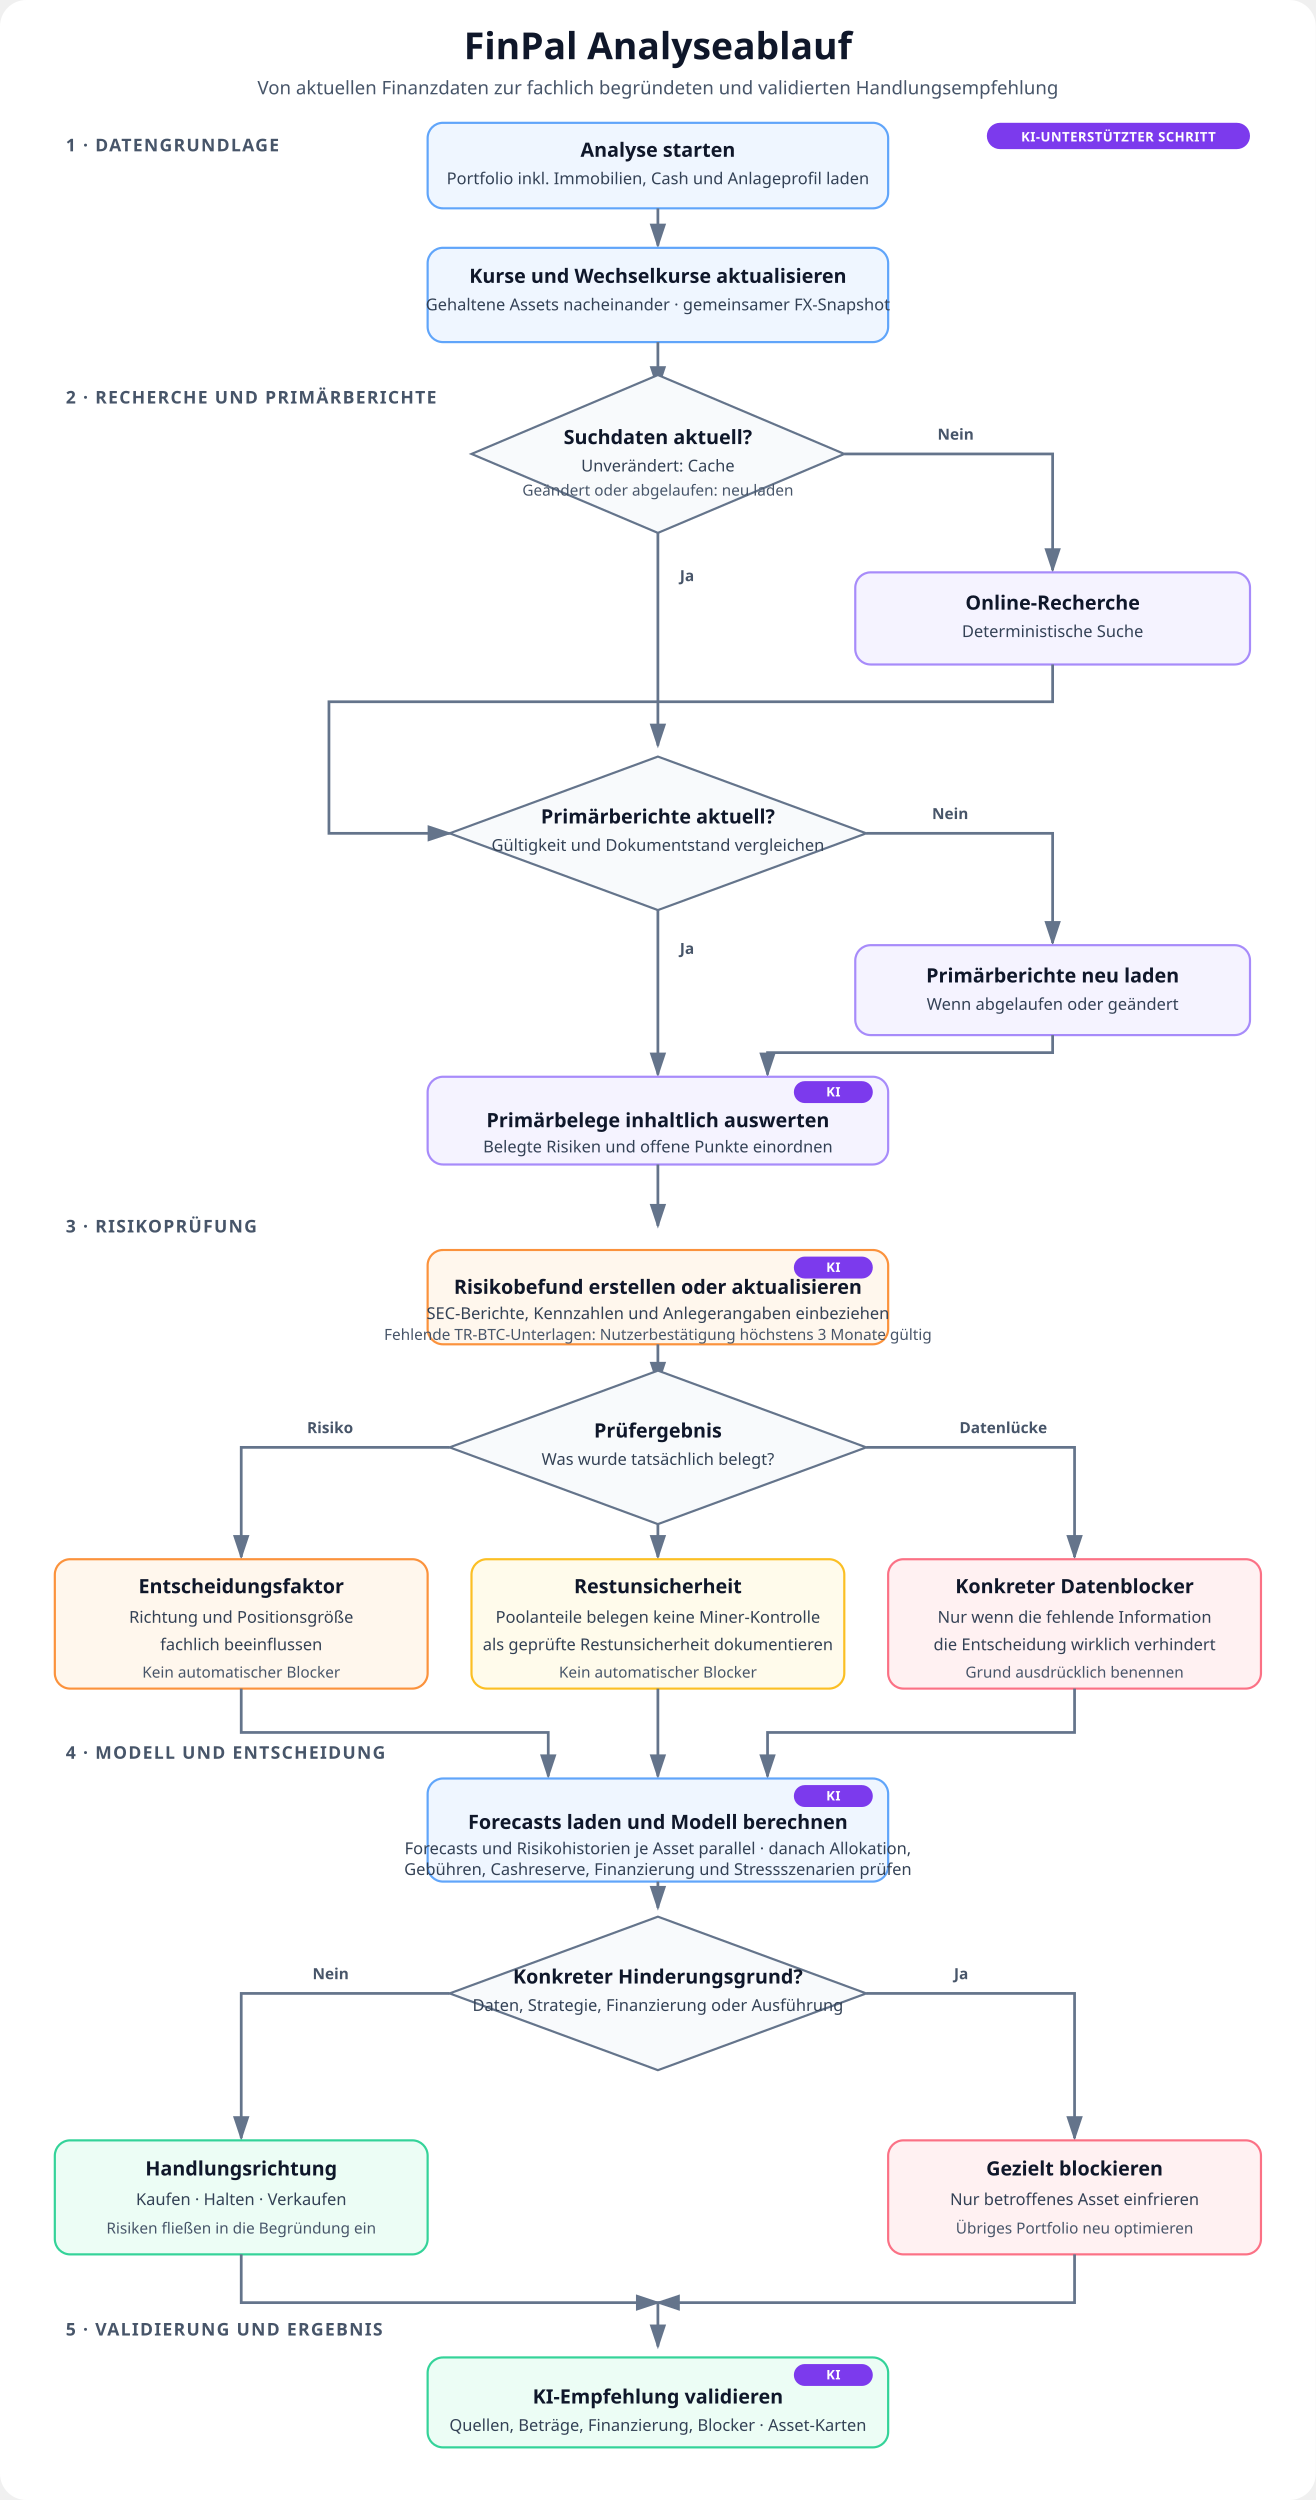
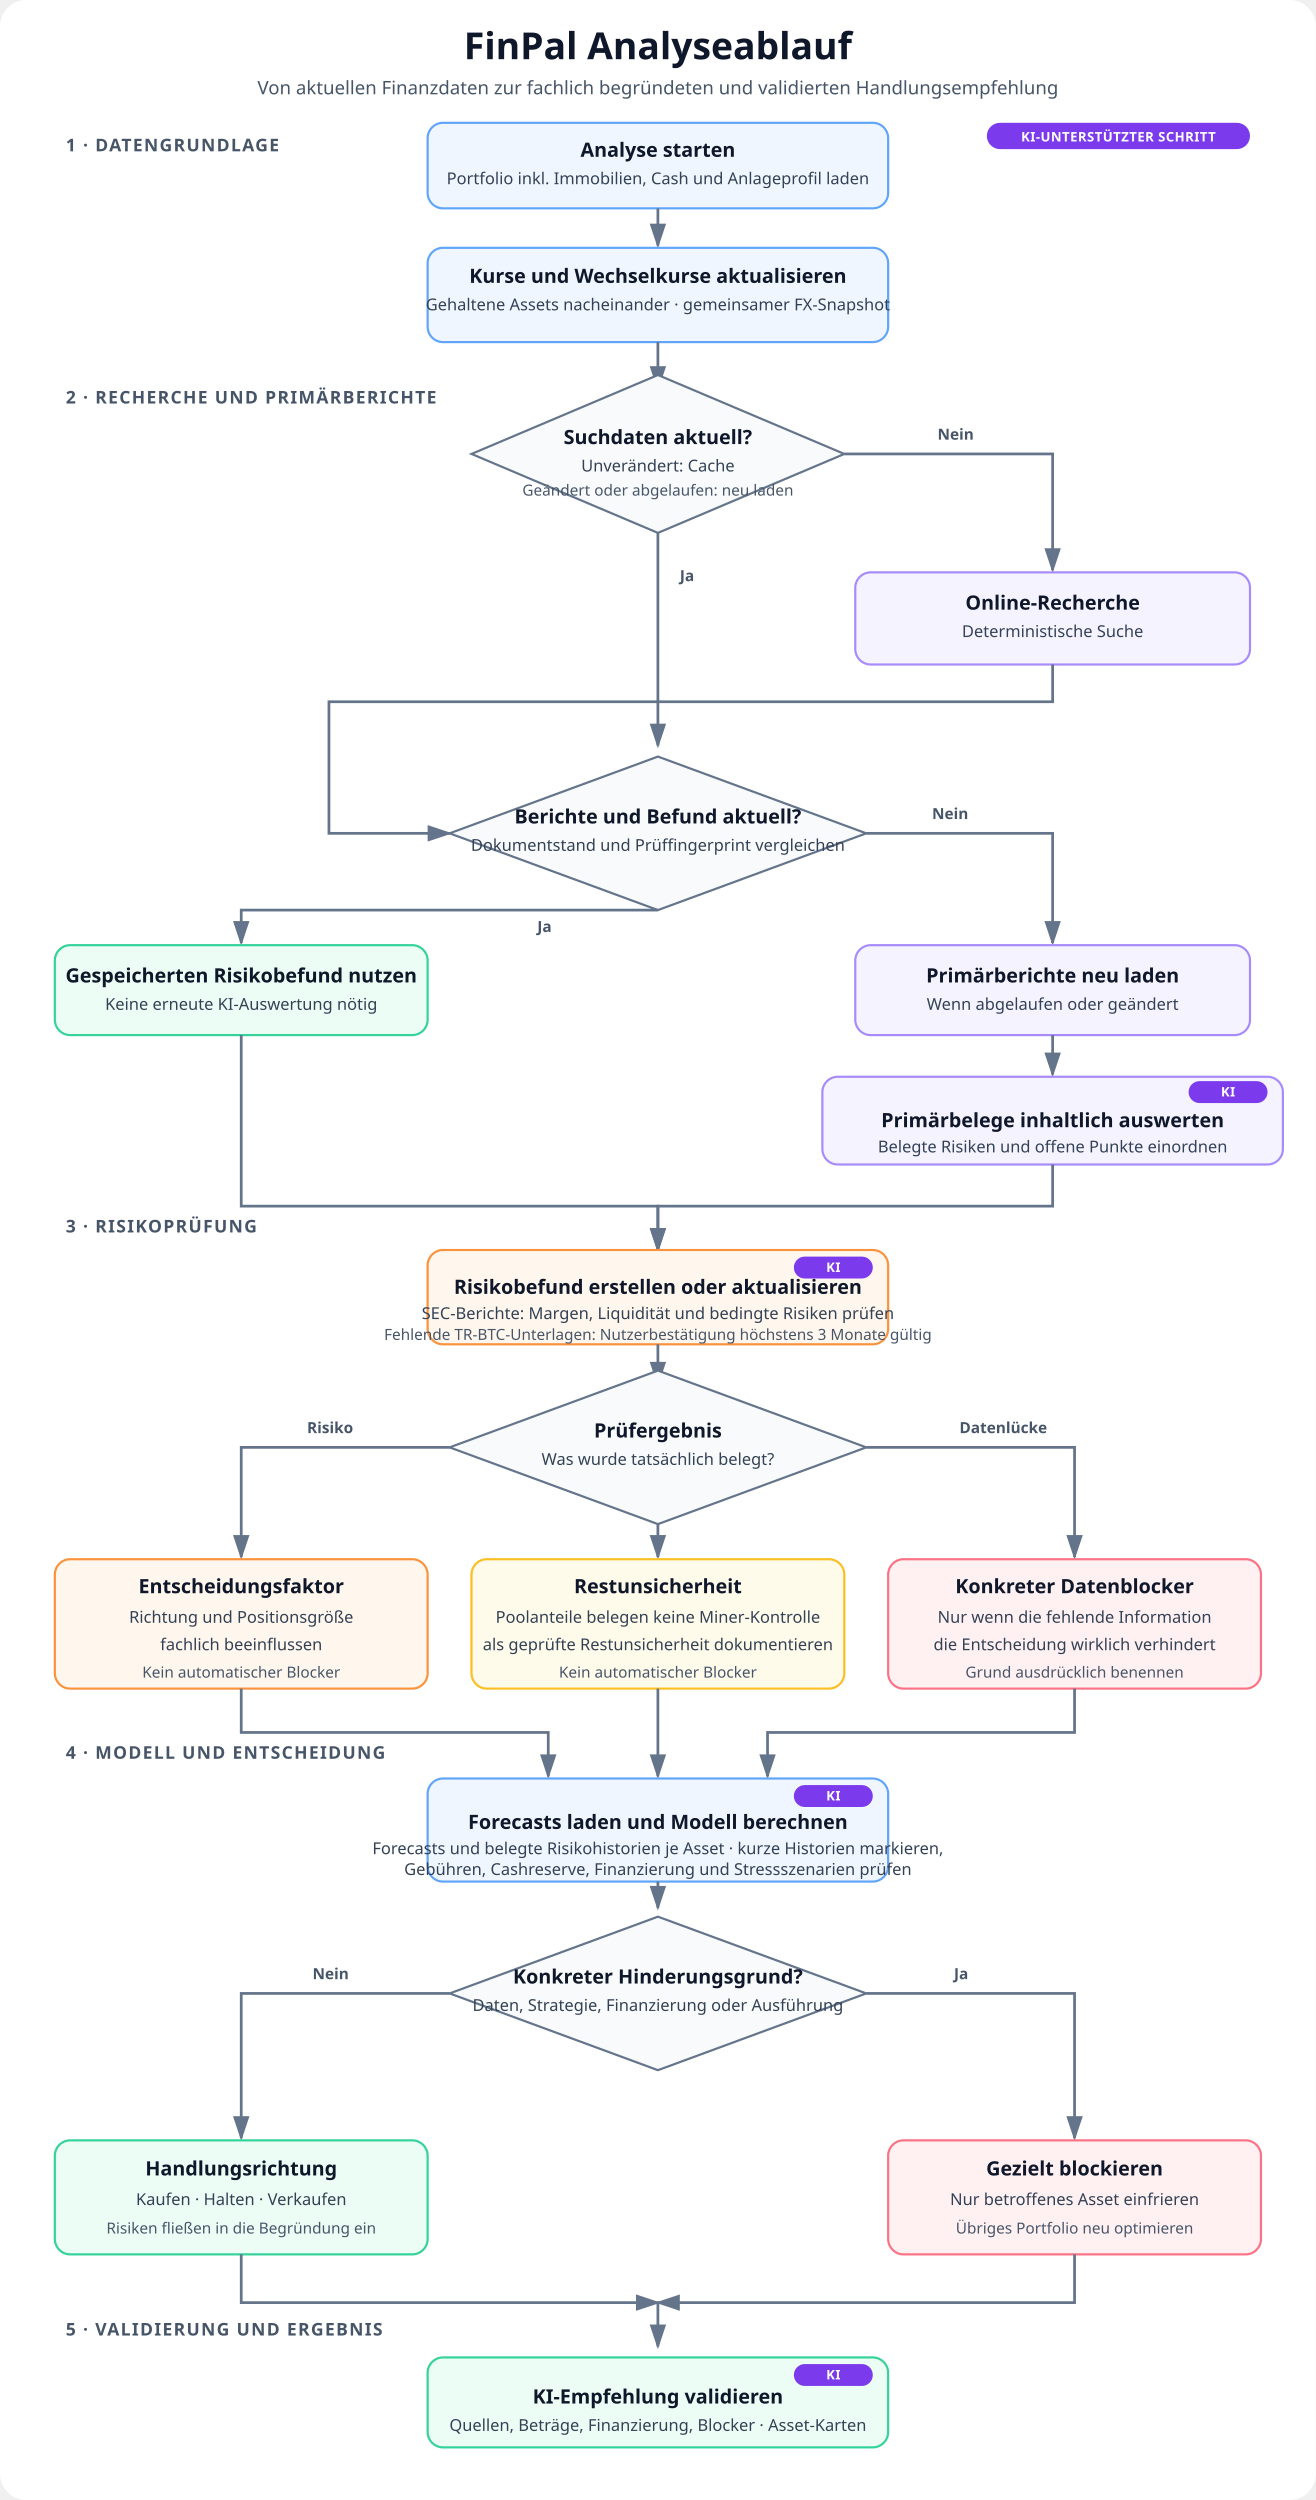
<svg xmlns="http://www.w3.org/2000/svg" width="1200" height="2280" viewBox="0 0 1200 2280" role="img" aria-labelledby="title description">
  <defs>
    <marker id="arrow" markerWidth="10" markerHeight="10" refX="8" refY="3" orient="auto" markerUnits="strokeWidth">
      <path d="M0,0 L0,6 L9,3 z" fill="#64748b" />
    </marker>
    <style>
      .title { font: 700 34px system-ui, sans-serif; fill: #0f172a; }
      .subtitle { font: 400 17px system-ui, sans-serif; fill: #475569; }
      .section { font: 700 16px system-ui, sans-serif; letter-spacing: 1.2px; fill: #475569; }
      .node-title { font: 700 18px system-ui, sans-serif; fill: #0f172a; }
      .node-text { font: 400 15px system-ui, sans-serif; fill: #334155; }
      .small { font: 400 14px system-ui, sans-serif; fill: #475569; }
      .edge { fill: none; stroke: #64748b; stroke-width: 2.5; marker-end: url(#arrow); }
      .edge-label { font: 700 14px system-ui, sans-serif; fill: #475569; }
      .process { fill: #eff6ff; stroke: #60a5fa; stroke-width: 2; }
      .research { fill: #f5f3ff; stroke: #a78bfa; stroke-width: 2; }
      .risk { fill: #fff7ed; stroke: #fb923c; stroke-width: 2; }
      .positive { fill: #ecfdf5; stroke: #34d399; stroke-width: 2; }
      .warning { fill: #fffbeb; stroke: #fbbf24; stroke-width: 2; }
      .blocker { fill: #fff1f2; stroke: #fb7185; stroke-width: 2; }
      .decision { fill: #f8fafc; stroke: #64748b; stroke-width: 2; }
      .group { fill: none; stroke: #cbd5e1; stroke-width: 2; stroke-dasharray: 7 7; }
      .ai-badge { fill: #7c3aed; }
      .ai-badge-text { font: 700 12px system-ui, sans-serif; fill: #ffffff; letter-spacing: .4px; }
    </style>
  </defs>
  <rect width="1200" height="2280" rx="24" fill="#ffffff" />
  <text x="600" y="54" text-anchor="middle" class="title">FinPal Analyseablauf</text>
  <text x="600" y="86" text-anchor="middle" class="subtitle">Von aktuellen Finanzdaten zur fachlich begründeten und validierten Handlungsempfehlung</text>
  <rect x="900" y="112" width="240" height="24" rx="12" class="ai-badge" />
  <text x="1020" y="129" text-anchor="middle" class="ai-badge-text">KI-UNTERSTÜTZTER SCHRITT</text>
  <text x="60" y="138" class="section">1 · DATENGRUNDLAGE</text>
  <rect x="390" y="112" width="420" height="78" rx="14" class="process" />
  <text x="600" y="143" text-anchor="middle" class="node-title">Analyse starten</text>
  <text x="600" y="168" text-anchor="middle" class="node-text">Portfolio inkl. Immobilien, Cash und Anlageprofil laden</text>
  <path d="M600 190 V224" class="edge" />
  <rect x="390" y="226" width="420" height="86" rx="14" class="process" />
  <text x="600" y="258" text-anchor="middle" class="node-title">Kurse und Wechselkurse aktualisieren</text>
  <text x="600" y="283" text-anchor="middle" class="node-text">Gehaltene Assets nacheinander · gemeinsamer FX-Snapshot</text>
  <path d="M600 312 V354" class="edge" />
  <text x="60" y="368" class="section">2 · RECHERCHE UND PRIMÄRBERICHTE</text>
  <polygon points="600,342 770,414 600,486 430,414" class="decision" />
  <text x="600" y="405" text-anchor="middle" class="node-title">Suchdaten aktuell?</text>
  <text x="600" y="430" text-anchor="middle" class="node-text">Unverändert: Cache</text>
  <text x="600" y="452" text-anchor="middle" class="small">Geändert oder abgelaufen: neu laden</text>
  <path d="M770 414 H960 V520" class="edge" />
  <text x="855" y="401" class="edge-label">Nein</text>
  <rect x="780" y="522" width="360" height="84" rx="14" class="research" />
  <text x="960" y="556" text-anchor="middle" class="node-title">Online-Recherche</text>
  <text x="960" y="581" text-anchor="middle" class="node-text">Deterministische Suche</text>
  <path d="M600 486 V680" class="edge" />
  <text x="620" y="530" class="edge-label">Ja</text>
  <path d="M960 606 V640 H300 V760 H410" class="edge" />
  <polygon points="600,690 790,760 600,830 410,760" class="decision" />
-   <text x="600" y="751" text-anchor="middle" class="node-title">Primärberichte aktuell?</text>
-   <text x="600" y="776" text-anchor="middle" class="node-text">Gültigkeit und Dokumentstand vergleichen</text>
-   <path d="M600 830 V980" class="edge" />
-   <text x="620" y="870" class="edge-label">Ja</text>
+   <text x="600" y="751" text-anchor="middle" class="node-title">Berichte und Befund aktuell?</text>
+   <text x="600" y="776" text-anchor="middle" class="node-text">Dokumentstand und Prüffingerprint vergleichen</text>
+   <path d="M600 830 H220 V860" class="edge" />
+   <text x="490" y="850" class="edge-label">Ja</text>
+   <rect x="50" y="862" width="340" height="82" rx="14" class="positive" />
+   <text x="220" y="896" text-anchor="middle" class="node-title">Gespeicherten Risikobefund nutzen</text>
+   <text x="220" y="921" text-anchor="middle" class="node-text">Keine erneute KI-Auswertung nötig</text>
+   <path d="M220 944 V1100 H600 V1140" class="edge" />
  <path d="M790 760 H960 V860" class="edge" />
  <text x="850" y="747" class="edge-label">Nein</text>
  <rect x="780" y="862" width="360" height="82" rx="14" class="research" />
  <text x="960" y="896" text-anchor="middle" class="node-title">Primärberichte neu laden</text>
  <text x="960" y="921" text-anchor="middle" class="node-text">Wenn abgelaufen oder geändert</text>
-   <path d="M960 944 V960 H700 V980" class="edge" />
-   <rect x="390" y="982" width="420" height="80" rx="14" class="research" />
-   <rect x="724" y="986" width="72" height="20" rx="10" class="ai-badge" />
-   <text x="760" y="1000" text-anchor="middle" class="ai-badge-text">KI</text>
-   <text x="600" y="1028" text-anchor="middle" class="node-title">Primärbelege inhaltlich auswerten</text>
-   <text x="600" y="1051" text-anchor="middle" class="node-text">Belegte Risiken und offene Punkte einordnen</text>
-   <path d="M600 1062 V1118" class="edge" />
+   <path d="M960 944 V980" class="edge" />
+   <rect x="750" y="982" width="420" height="80" rx="14" class="research" />
+   <rect x="1084" y="986" width="72" height="20" rx="10" class="ai-badge" />
+   <text x="1120" y="1000" text-anchor="middle" class="ai-badge-text">KI</text>
+   <text x="960" y="1028" text-anchor="middle" class="node-title">Primärbelege inhaltlich auswerten</text>
+   <text x="960" y="1051" text-anchor="middle" class="node-text">Belegte Risiken und offene Punkte einordnen</text>
+   <path d="M960 1062 V1100 H600 V1140" class="edge" />
  <text x="60" y="1124" class="section">3 · RISIKOPRÜFUNG</text>
  <rect x="390" y="1140" width="420" height="86" rx="14" class="risk" />
  <rect x="724" y="1146" width="72" height="20" rx="10" class="ai-badge" />
  <text x="760" y="1160" text-anchor="middle" class="ai-badge-text">KI</text>
  <text x="600" y="1180" text-anchor="middle" class="node-title">Risikobefund erstellen oder aktualisieren</text>
-   <text x="600" y="1203" text-anchor="middle" class="node-text">SEC-Berichte, Kennzahlen und Anlegerangaben einbeziehen</text>
+   <text x="600" y="1203" text-anchor="middle" class="node-text">SEC-Berichte: Margen, Liquidität und bedingte Risiken prüfen</text>
  <text x="600" y="1222" text-anchor="middle" class="small">Fehlende TR-BTC-Unterlagen: Nutzerbestätigung höchstens 3 Monate gültig</text>
  <path d="M600 1226 V1262" class="edge" />
  <polygon points="600,1250 790,1320 600,1390 410,1320" class="decision" />
  <text x="600" y="1311" text-anchor="middle" class="node-title">Prüfergebnis</text>
  <text x="600" y="1336" text-anchor="middle" class="node-text">Was wurde tatsächlich belegt?</text>
  <path d="M410 1320 H220 V1420" class="edge" />
  <text x="280" y="1307" class="edge-label">Risiko</text>
  <rect x="50" y="1422" width="340" height="118" rx="14" class="risk" />
  <text x="220" y="1453" text-anchor="middle" class="node-title">Entscheidungsfaktor</text>
  <text x="220" y="1480" text-anchor="middle" class="node-text">Richtung und Positionsgröße</text>
  <text x="220" y="1505" text-anchor="middle" class="node-text">fachlich beeinflussen</text>
  <text x="220" y="1530" text-anchor="middle" class="small">Kein automatischer Blocker</text>
  <path d="M600 1390 V1420" class="edge" />
  <rect x="430" y="1422" width="340" height="118" rx="14" class="warning" />
  <text x="600" y="1453" text-anchor="middle" class="node-title">Restunsicherheit</text>
  <text x="600" y="1480" text-anchor="middle" class="node-text">Poolanteile belegen keine Miner-Kontrolle</text>
  <text x="600" y="1505" text-anchor="middle" class="node-text">als geprüfte Restunsicherheit dokumentieren</text>
  <text x="600" y="1530" text-anchor="middle" class="small">Kein automatischer Blocker</text>
  <path d="M790 1320 H980 V1420" class="edge" />
  <text x="875" y="1307" class="edge-label">Datenlücke</text>
  <rect x="810" y="1422" width="340" height="118" rx="14" class="blocker" />
  <text x="980" y="1453" text-anchor="middle" class="node-title">Konkreter Datenblocker</text>
  <text x="980" y="1480" text-anchor="middle" class="node-text">Nur wenn die fehlende Information</text>
  <text x="980" y="1505" text-anchor="middle" class="node-text">die Entscheidung wirklich verhindert</text>
  <text x="980" y="1530" text-anchor="middle" class="small">Grund ausdrücklich benennen</text>
  <path d="M220 1540 V1580 H500 V1620" class="edge" />
  <path d="M600 1540 V1620" class="edge" />
  <path d="M980 1540 V1580 H700 V1620" class="edge" />
  <text x="60" y="1604" class="section">4 · MODELL UND ENTSCHEIDUNG</text>
  <rect x="390" y="1622" width="420" height="94" rx="14" class="process" />
  <rect x="724" y="1628" width="72" height="20" rx="10" class="ai-badge" />
  <text x="760" y="1642" text-anchor="middle" class="ai-badge-text">KI</text>
  <text x="600" y="1668" text-anchor="middle" class="node-title">Forecasts laden und Modell berechnen</text>
-   <text x="600" y="1691" text-anchor="middle" class="node-text">Forecasts und Risikohistorien je Asset parallel · danach Allokation,</text>
+   <text x="600" y="1691" text-anchor="middle" class="node-text">Forecasts und belegte Risikohistorien je Asset · kurze Historien markieren,</text>
  <text x="600" y="1710" text-anchor="middle" class="node-text">Gebühren, Cashreserve, Finanzierung und Stressszenarien prüfen</text>
  <path d="M600 1716 V1740" class="edge" />
  <polygon points="600,1748 790,1818 600,1888 410,1818" class="decision" />
  <text x="600" y="1809" text-anchor="middle" class="node-title">Konkreter Hinderungsgrund?</text>
  <text x="600" y="1834" text-anchor="middle" class="node-text">Daten, Strategie, Finanzierung oder Ausführung</text>
  <path d="M410 1818 H220 V1950" class="edge" />
  <text x="285" y="1805" class="edge-label">Nein</text>
  <rect x="50" y="1952" width="340" height="104" rx="14" class="positive" />
  <text x="220" y="1984" text-anchor="middle" class="node-title">Handlungsrichtung</text>
  <text x="220" y="2011" text-anchor="middle" class="node-text">Kaufen · Halten · Verkaufen</text>
  <text x="220" y="2037" text-anchor="middle" class="small">Risiken fließen in die Begründung ein</text>
  <path d="M790 1818 H980 V1950" class="edge" />
  <text x="870" y="1805" class="edge-label">Ja</text>
  <rect x="810" y="1952" width="340" height="104" rx="14" class="blocker" />
  <text x="980" y="1984" text-anchor="middle" class="node-title">Gezielt blockieren</text>
  <text x="980" y="2011" text-anchor="middle" class="node-text">Nur betroffenes Asset einfrieren</text>
  <text x="980" y="2037" text-anchor="middle" class="small">Übriges Portfolio neu optimieren</text>
  <path d="M220 2056 V2100 H600" class="edge" />
  <path d="M980 2056 V2100 H600" class="edge" />
  <path d="M600 2100 V2140" class="edge" />
  <text x="60" y="2130" class="section">5 · VALIDIERUNG UND ERGEBNIS</text>
  <rect x="390" y="2150" width="420" height="82" rx="14" class="positive" />
  <rect x="724" y="2156" width="72" height="20" rx="10" class="ai-badge" />
  <text x="760" y="2170" text-anchor="middle" class="ai-badge-text">KI</text>
  <text x="600" y="2192" text-anchor="middle" class="node-title">KI-Empfehlung validieren</text>
  <text x="600" y="2217" text-anchor="middle" class="node-text">Quellen, Beträge, Finanzierung, Blocker · Asset-Karten</text>
</svg>
